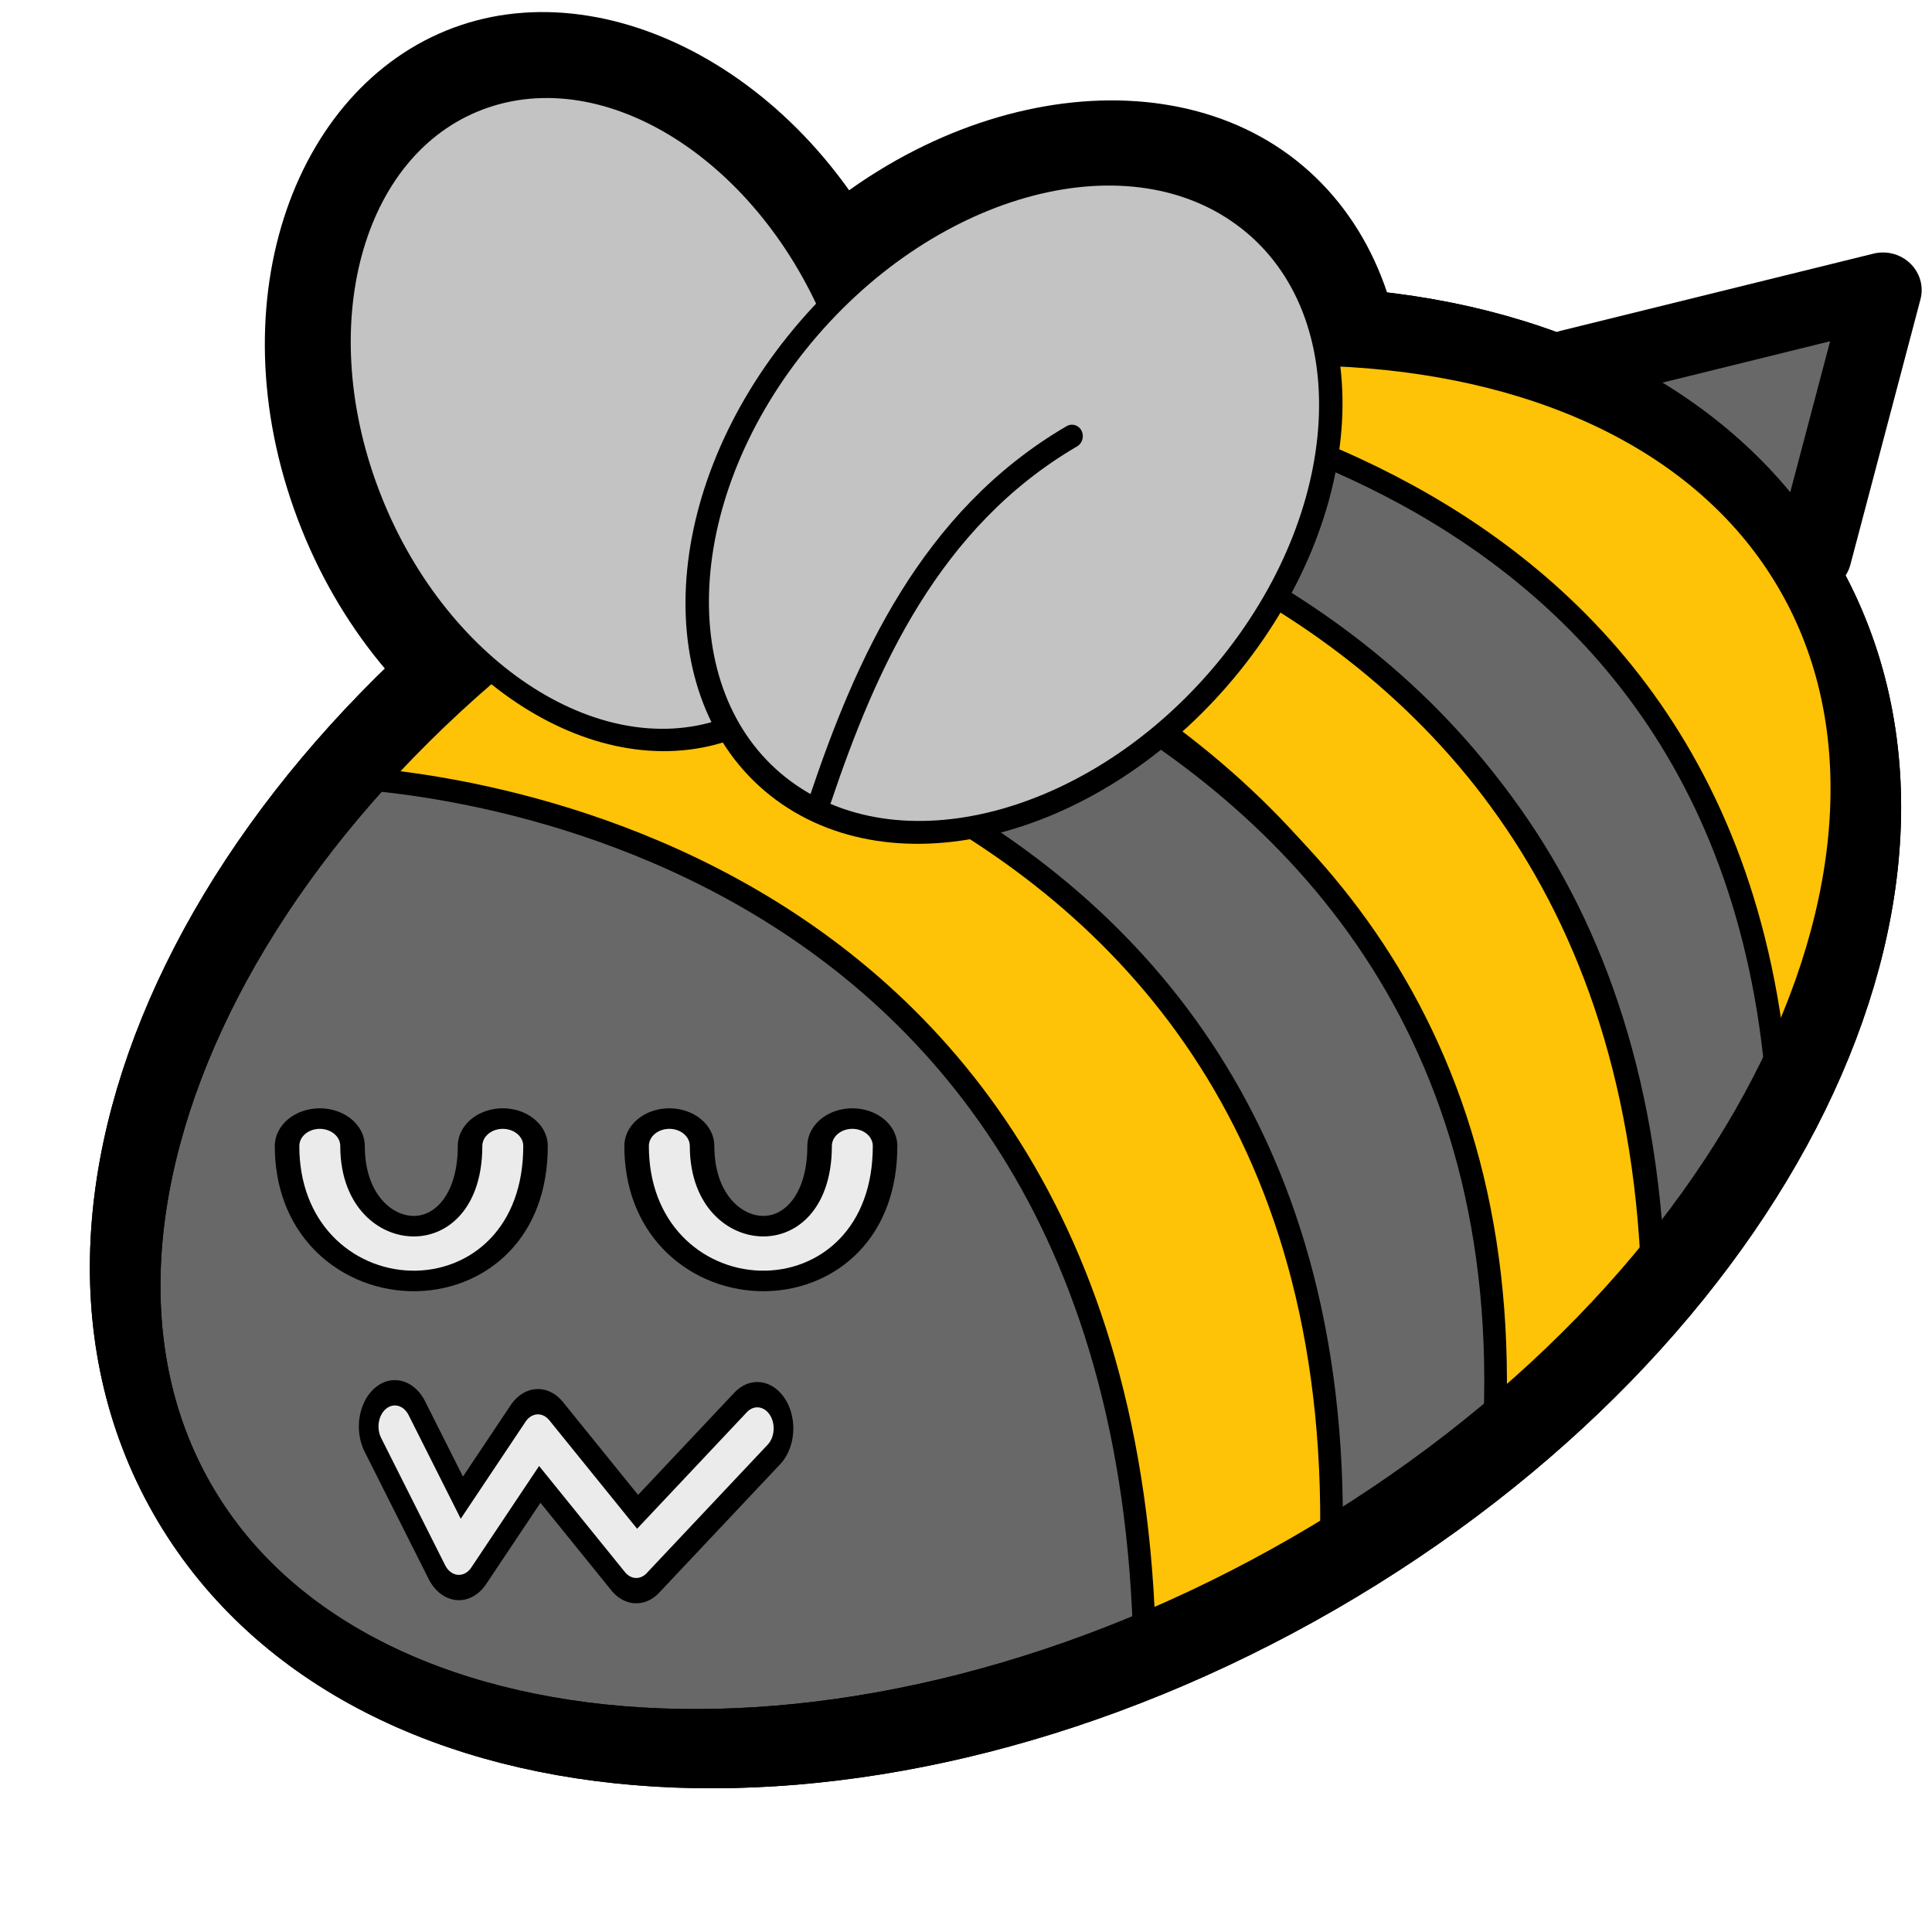
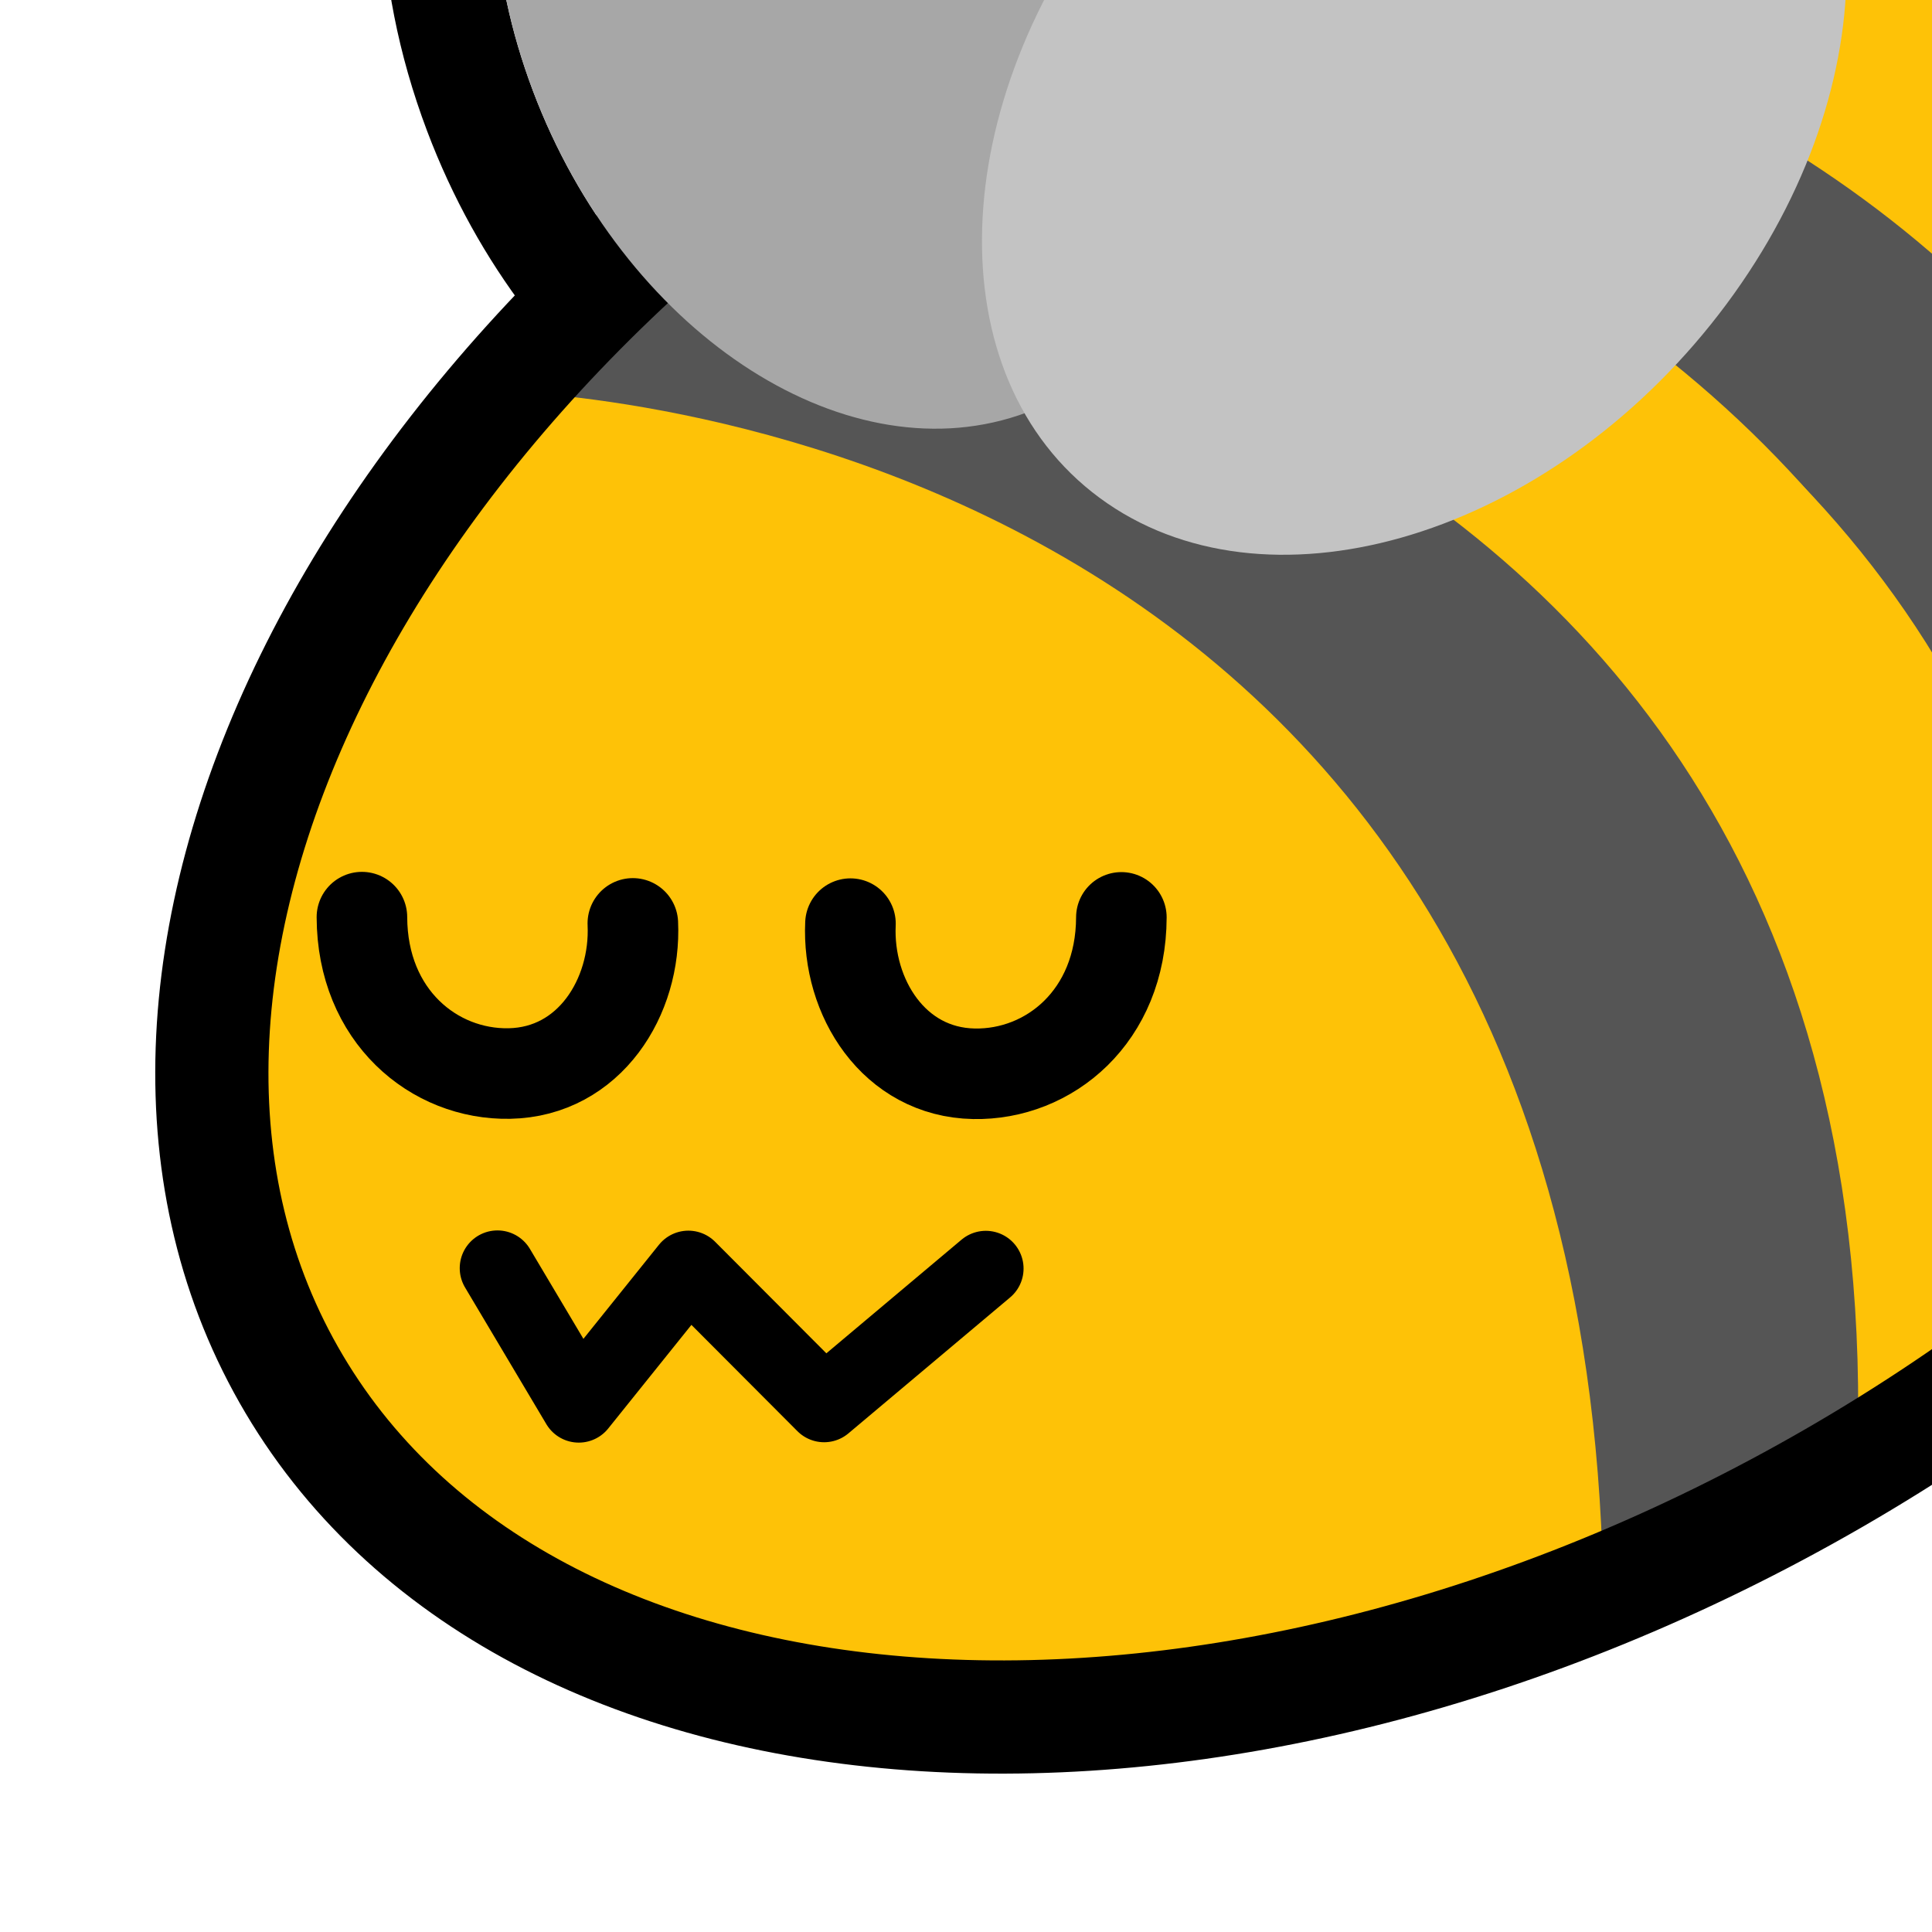
<svg xmlns="http://www.w3.org/2000/svg" width="100%" height="100%" viewBox="0 0 256 256" version="1.1" xml:space="preserve" style="fill-rule:evenodd;clip-rule:evenodd;stroke-linecap:round;stroke-linejoin:round;stroke-miterlimit:1.5;">
-   <g transform="matrix(1,0,0,1,-1405,-281)">
-     <g id="blobbee_uwu" transform="matrix(1,0,0,1,1405,281)">
-       <rect x="0" y="0" width="256" height="256" style="fill:none;" />
-       <g id="Sting" transform="matrix(0.78314,0.139967,-0.135634,0.7589,67.2303,-21.11)">
-         <path d="M189.771,56.854L238.765,34.355L235.05,81.388" style="fill:rgb(104,104,104);stroke:black;stroke-width:12.77px;" />
-       </g>
-       <g id="Body" transform="matrix(0.994109,-0.573949,0.761422,1.28301,-120.17,92.6047)">
-         <ellipse cx="168.926" cy="110.515" rx="107.942" ry="55.376" style="fill:rgb(104,104,104);stroke:black;stroke-width:7.47px;" />
-       </g>
-       <g id="Wings-outline" transform="matrix(0.959562,0.127262,-0.127262,0.959562,7.56883,-6.44254)">
-         <g transform="matrix(1.17688,-0.575088,0.651434,1.21399,-55.8934,35.953)">
-           <path d="M87.433,14.046C105.289,14.046 121.064,31.835 121.064,54.906C121.064,78.317 104.954,96.336 86.833,96.336C68.977,96.336 53.202,78.546 53.202,55.475C53.202,32.064 69.312,14.046 87.433,14.046ZM87.133,21.55C72.762,21.55 61.095,36.624 61.095,55.191C61.095,73.758 72.762,88.832 87.133,88.832C101.504,88.832 113.171,73.758 113.171,55.191C113.171,36.624 101.504,21.55 87.133,21.55Z" />
-         </g>
-         <g transform="matrix(1.24343,0.685066,-0.776012,1.28263,74.2693,-72.8119)">
-           <path d="M86.838,14.653C104.667,14.653 120.454,32.436 120.454,55.47C120.454,78.17 104.998,95.729 87.428,95.729C69.599,95.729 53.812,77.946 53.812,54.911C53.812,32.211 69.268,14.653 86.838,14.653ZM87.133,21.55C72.762,21.55 61.095,36.624 61.095,55.191C61.095,73.758 72.762,88.832 87.133,88.832C101.504,88.832 113.171,73.758 113.171,55.191C113.171,36.624 101.504,21.55 87.133,21.55Z" />
-         </g>
-       </g>
-       <g id="Stripes" transform="matrix(1,0,0,1,4.4273,10.012)">
-         <g transform="matrix(1,-7.43708e-18,-7.43708e-18,1,92.3462,-63.8411)">
-           <path d="M37.588,107.021C36.302,108.044 130.102,103.736 138.911,199.269C185.818,73.536 38.054,97.55 37.588,107.021Z" style="fill:rgb(254,194,7);stroke:black;stroke-width:3px;" />
-         </g>
-         <g transform="matrix(1,-7.43708e-18,-7.43708e-18,1,73.4912,-52.6421)">
-           <path d="M157.766,189.064C152.141,96.884 58.714,94.709 59.225,91.972L24.408,104.867C24.408,104.867 137.219,103.115 141.236,211.738L154.889,190.72" style="fill:rgb(104,104,104);stroke:black;stroke-width:3px;" />
-         </g>
-         <g transform="matrix(1,-7.43708e-18,-7.43708e-18,1,55.5726,-39.8214)">
-           <path d="M138.184,221.282L158.96,198.917C155.015,90.156 39.958,88.264 39.959,88.304L21.516,99.184C21.345,99.215 140.506,108.796 138.184,221.282Z" style="fill:rgb(254,194,7);stroke:black;stroke-width:3px;" />
-         </g>
-         <g transform="matrix(1,-7.43708e-18,-7.43708e-18,1,25.9786,-19.0024)">
-           <path d="M52.67,78.448L32.777,93.969C32.777,93.969 147.14,105.355 145.924,216.369L167.401,201.973C175.368,91.857 51.46,79.379 49.702,80.764" style="fill:rgb(104,104,104);stroke:black;stroke-width:3px;" />
-         </g>
-         <g transform="matrix(1,-7.43708e-18,-7.43708e-18,1,-0.424026,-0.546032)">
-           <path d="M54.907,77.629L39.992,93.485C39.992,93.485 145.269,94.435 147.67,208.921L172.327,197.913C176.533,83.454 58.325,78.845 54.907,77.629Z" style="fill:rgb(254,194,7);stroke:black;stroke-width:3px;" />
-         </g>
-       </g>
-       <g id="Body-outline" transform="matrix(0.994109,-0.573949,0.761422,1.28301,-120.17,92.6047)">
-         <ellipse cx="168.926" cy="110.515" rx="107.942" ry="55.376" style="fill:none;stroke:black;stroke-width:7.47px;" />
-       </g>
-       <g id="Wings" transform="matrix(0.959562,0.127262,-0.127262,0.959562,7.56883,-6.44254)">
-         <g id="Back-wing" transform="matrix(1.17688,-0.575088,0.651434,1.21399,-55.8934,35.953)">
-           <ellipse cx="87.133" cy="55.191" rx="26.038" ry="33.641" style="fill:rgb(195,195,195);stroke:black;stroke-width:2.26px;" />
-         </g>
-         <g id="Front-wing" transform="matrix(0.946806,0,0,0.999012,5.86837,0.313874)">
-           <g id="Front-wing-main" transform="matrix(1.31328,0.685743,-0.81961,1.2839,72.2439,-73.1981)">
-             <ellipse cx="87.133" cy="55.191" rx="26.038" ry="33.641" style="fill:rgb(195,195,195);stroke:black;stroke-width:2.17px;" />
-           </g>
-           <path id="Front-wing-line" d="M119.334,101.013C123.249,82.03 129.669,61.104 148.451,47.276" style="fill:none;stroke:black;stroke-width:3.18px;" />
-         </g>
-       </g>
-       <g id="Face" transform="matrix(1,0,0,1,-3.8947,1.36785)">
-         <g id="Mouth" transform="matrix(0.658566,-1.17246e-18,-3.87825e-17,0.848272,3.90699,42.2986)">
-           <path d="M79.429,171.352L92.31,191.237L108.219,172.744L128,191.722L152.351,171.648" style="fill:none;stroke:black;stroke-width:14.49px;stroke-miterlimit:2;" />
-           <path d="M79.429,171.352L92.31,191.237L108.219,172.744L128,191.722L152.351,171.648" style="fill:none;stroke:rgb(235,235,235);stroke-width:6.58px;" />
-         </g>
-         <g id="Eyes" transform="matrix(0.856324,0.124954,-0.124954,0.856324,35.143,7.15355)">
-           <g id="Left-eye" transform="matrix(-1.36616,0.199348,-0.166848,-1.14344,1116.14,973.228)">
-             <path d="M668.569,829.535C668.569,809.841 688.864,811.224 688.864,829.535" style="fill:none;stroke:black;stroke-width:9.98px;stroke-miterlimit:2;" />
-             <path d="M668.569,829.535C668.569,809.841 688.864,811.224 688.864,829.535" style="fill:none;stroke:rgb(235,235,235);stroke-width:4.54px;" />
-           </g>
-           <g id="Right-eye" transform="matrix(-1.36616,0.199348,-0.166848,-1.14344,1169.1,965.499)">
-             <path d="M668.569,829.535C668.569,809.841 688.864,811.224 688.864,829.535" style="fill:none;stroke:black;stroke-width:9.98px;stroke-miterlimit:2;" />
-             <path d="M668.569,829.535C668.569,809.841 688.864,811.224 688.864,829.535" style="fill:none;stroke:rgb(235,235,235);stroke-width:4.54px;" />
-           </g>
-         </g>
-       </g>
+   <rect id="blobbee_uwu" x="-0" y="0" width="256" height="256" style="fill:none;" />
+   <clipPath id="_clip1">
+     <rect x="-0" y="0" width="256" height="256" />
+   </clipPath>
+   <g clip-path="url(#_clip1)">
+     <path id="Wings-outline" d="M129.457,71.439C101.62,74.152 70.004,52.917 56.583,17.332C41.238,-23.356 56.638,-63.617 86.987,-73.764C110.642,-81.673 139.399,-69.767 157.884,-44.535C184.732,-63.181 216.987,-65.526 237.979,-50.045C265.408,-29.818 267.488,16.097 238.398,52.369C209.763,88.073 163.808,97.957 136.809,78.046C134.11,76.056 131.659,73.845 129.457,71.439ZM135.756,54.763C138.246,59.112 141.562,62.914 145.712,65.974C167.403,81.971 203.691,71.669 226.696,42.984C249.701,14.299 250.768,-21.976 229.076,-37.973C209.154,-52.665 176.918,-45.173 153.969,-21.629C141.008,-50.189 114.034,-66.991 91.744,-59.538C68.16,-51.653 58.694,-19.58 70.618,12.039C82.543,43.658 111.372,62.927 134.957,55.041C135.225,54.952 135.491,54.859 135.756,54.763Z" />
+     <path id="Body" d="M127.902,1.921C208.729,-44.745 300.137,-39.183 331.897,14.333C363.657,67.85 323.82,149.185 242.993,195.851C162.165,242.517 70.758,236.955 38.998,183.439C7.237,129.922 47.074,48.587 127.902,1.921Z" style="fill:rgb(254,194,7);" />
+     <g id="Stripes">
+       <path d="M188.793,-16.095C187.039,-14.699 315.054,-20.58 327.076,109.803C391.095,-61.796 189.429,-29.021 188.793,-16.095Z" style="fill:rgb(85,85,85);" />
+       <path d="M327.076,111.159C319.401,-14.647 191.893,-17.614 192.59,-21.35L145.073,-3.751C145.073,-3.751 299.034,-6.142 304.518,142.104L323.15,113.42" style="fill:rgb(254,194,7);" />
+       <path d="M275.897,172.628L304.252,142.104C298.868,-6.332 141.84,-8.914 141.842,-8.859L116.671,5.99C116.437,6.032 279.066,19.108 275.897,172.628Z" style="fill:rgb(85,85,85);" />
+       <path d="M118.8,6.104L91.65,27.286C91.65,27.286 247.73,42.825 246.071,194.336L275.383,174.688C286.256,24.404 117.148,7.374 114.749,9.264" style="fill:rgb(254,194,7);" />
+       <path d="M85.819,30.174L65.463,51.814C65.463,51.814 209.143,53.111 212.42,209.36L246.071,194.336C251.812,38.125 90.484,31.835 85.819,30.174Z" style="fill:rgb(85,85,85);" />
+     </g>
+     <path id="Body-outline" d="M127.902,1.921C208.729,-44.745 300.137,-39.183 331.897,14.333C363.657,67.85 323.82,149.185 242.993,195.851C162.165,242.517 70.758,236.955 38.998,183.439C7.237,129.922 47.074,48.587 127.902,1.921Z" style="fill:none;stroke:black;stroke-width:15px;" />
+     <g id="Wings">
+       <path id="Back-wing" d="M91.744,-59.538C115.328,-67.424 144.157,-48.156 156.082,-16.536C168.007,15.083 158.541,47.156 134.957,55.041C111.372,62.927 82.543,43.658 70.618,12.039C58.694,-19.58 68.16,-51.653 91.744,-59.538Z" style="fill:rgb(167,167,167);" />
+       <path id="Front-wing" d="M229.076,-37.973C250.768,-21.976 249.701,14.299 226.696,42.984C203.691,71.669 167.403,81.971 145.712,65.974C124.02,49.977 125.087,13.702 148.092,-14.983C171.097,-43.668 207.385,-53.97 229.076,-37.973Z" style="fill:rgb(195,195,195);" />
+     </g>
+     <g id="Face">
+       <path id="Mouth" d="M65.917,168.037L76.693,186.154L91.213,168.069L109.2,186.104L130.627,168.09" style="fill:none;stroke:black;stroke-width:10px;" />
+       <path id="Right-eye" d="M112.69,122.388C112.238,132.117 118.422,142.075 129.045,142.281C139.023,142.474 148.546,134.673 148.587,121.558" style="fill:none;stroke:black;stroke-width:12px;" />
+       <path id="Left-eye" d="M83.854,122.355C84.306,132.085 78.122,142.042 67.498,142.248C57.521,142.442 47.997,134.641 47.957,121.526" style="fill:none;stroke:black;stroke-width:12px;" />
    </g>
  </g>
</svg>
